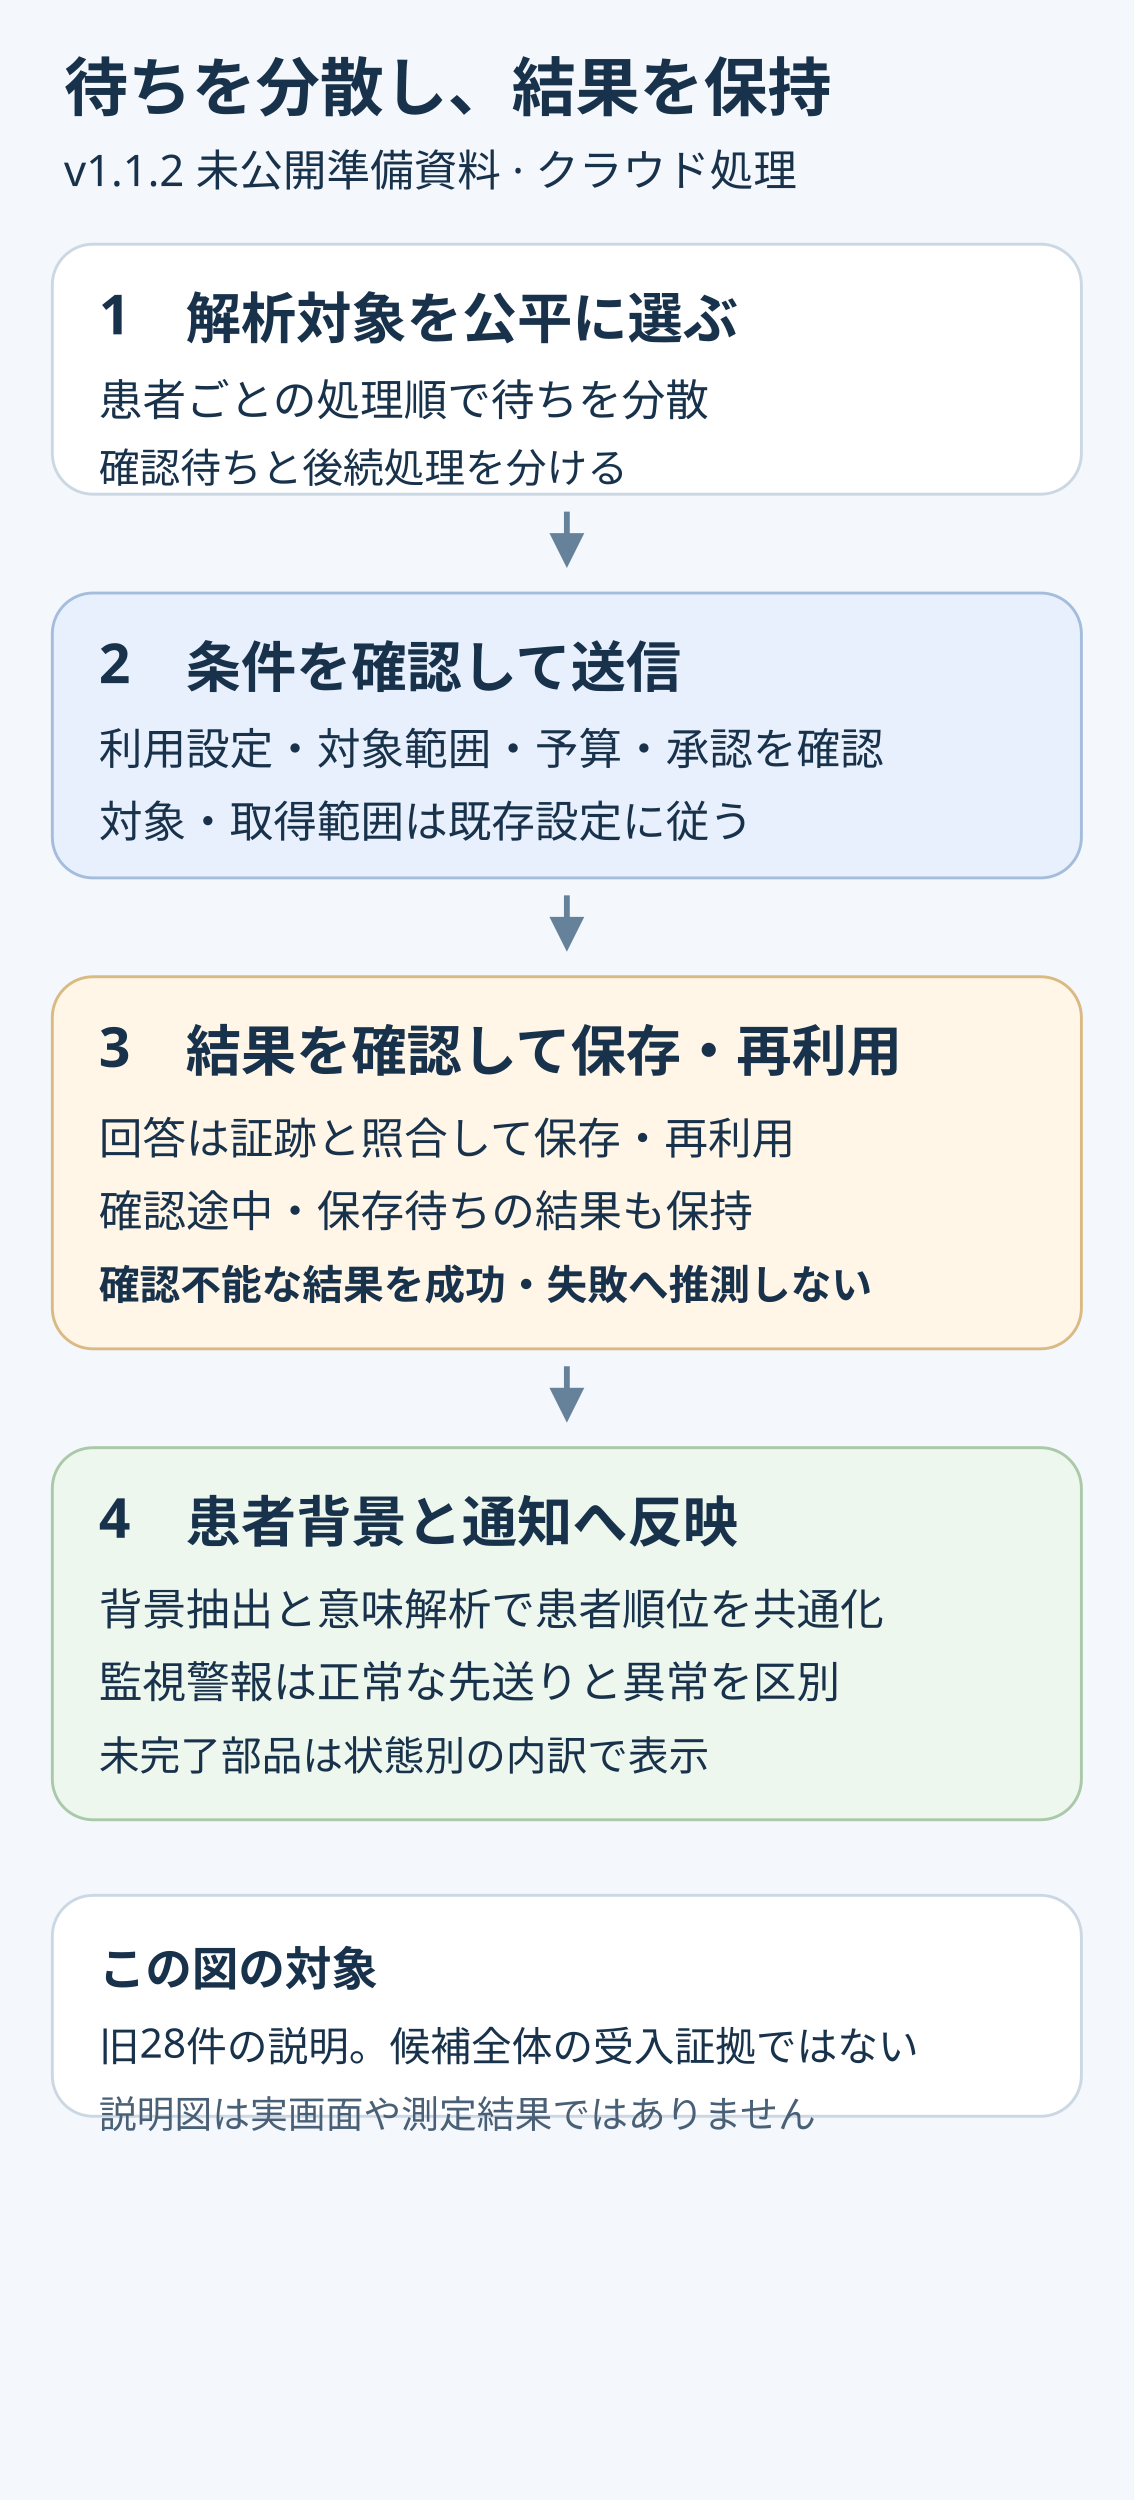
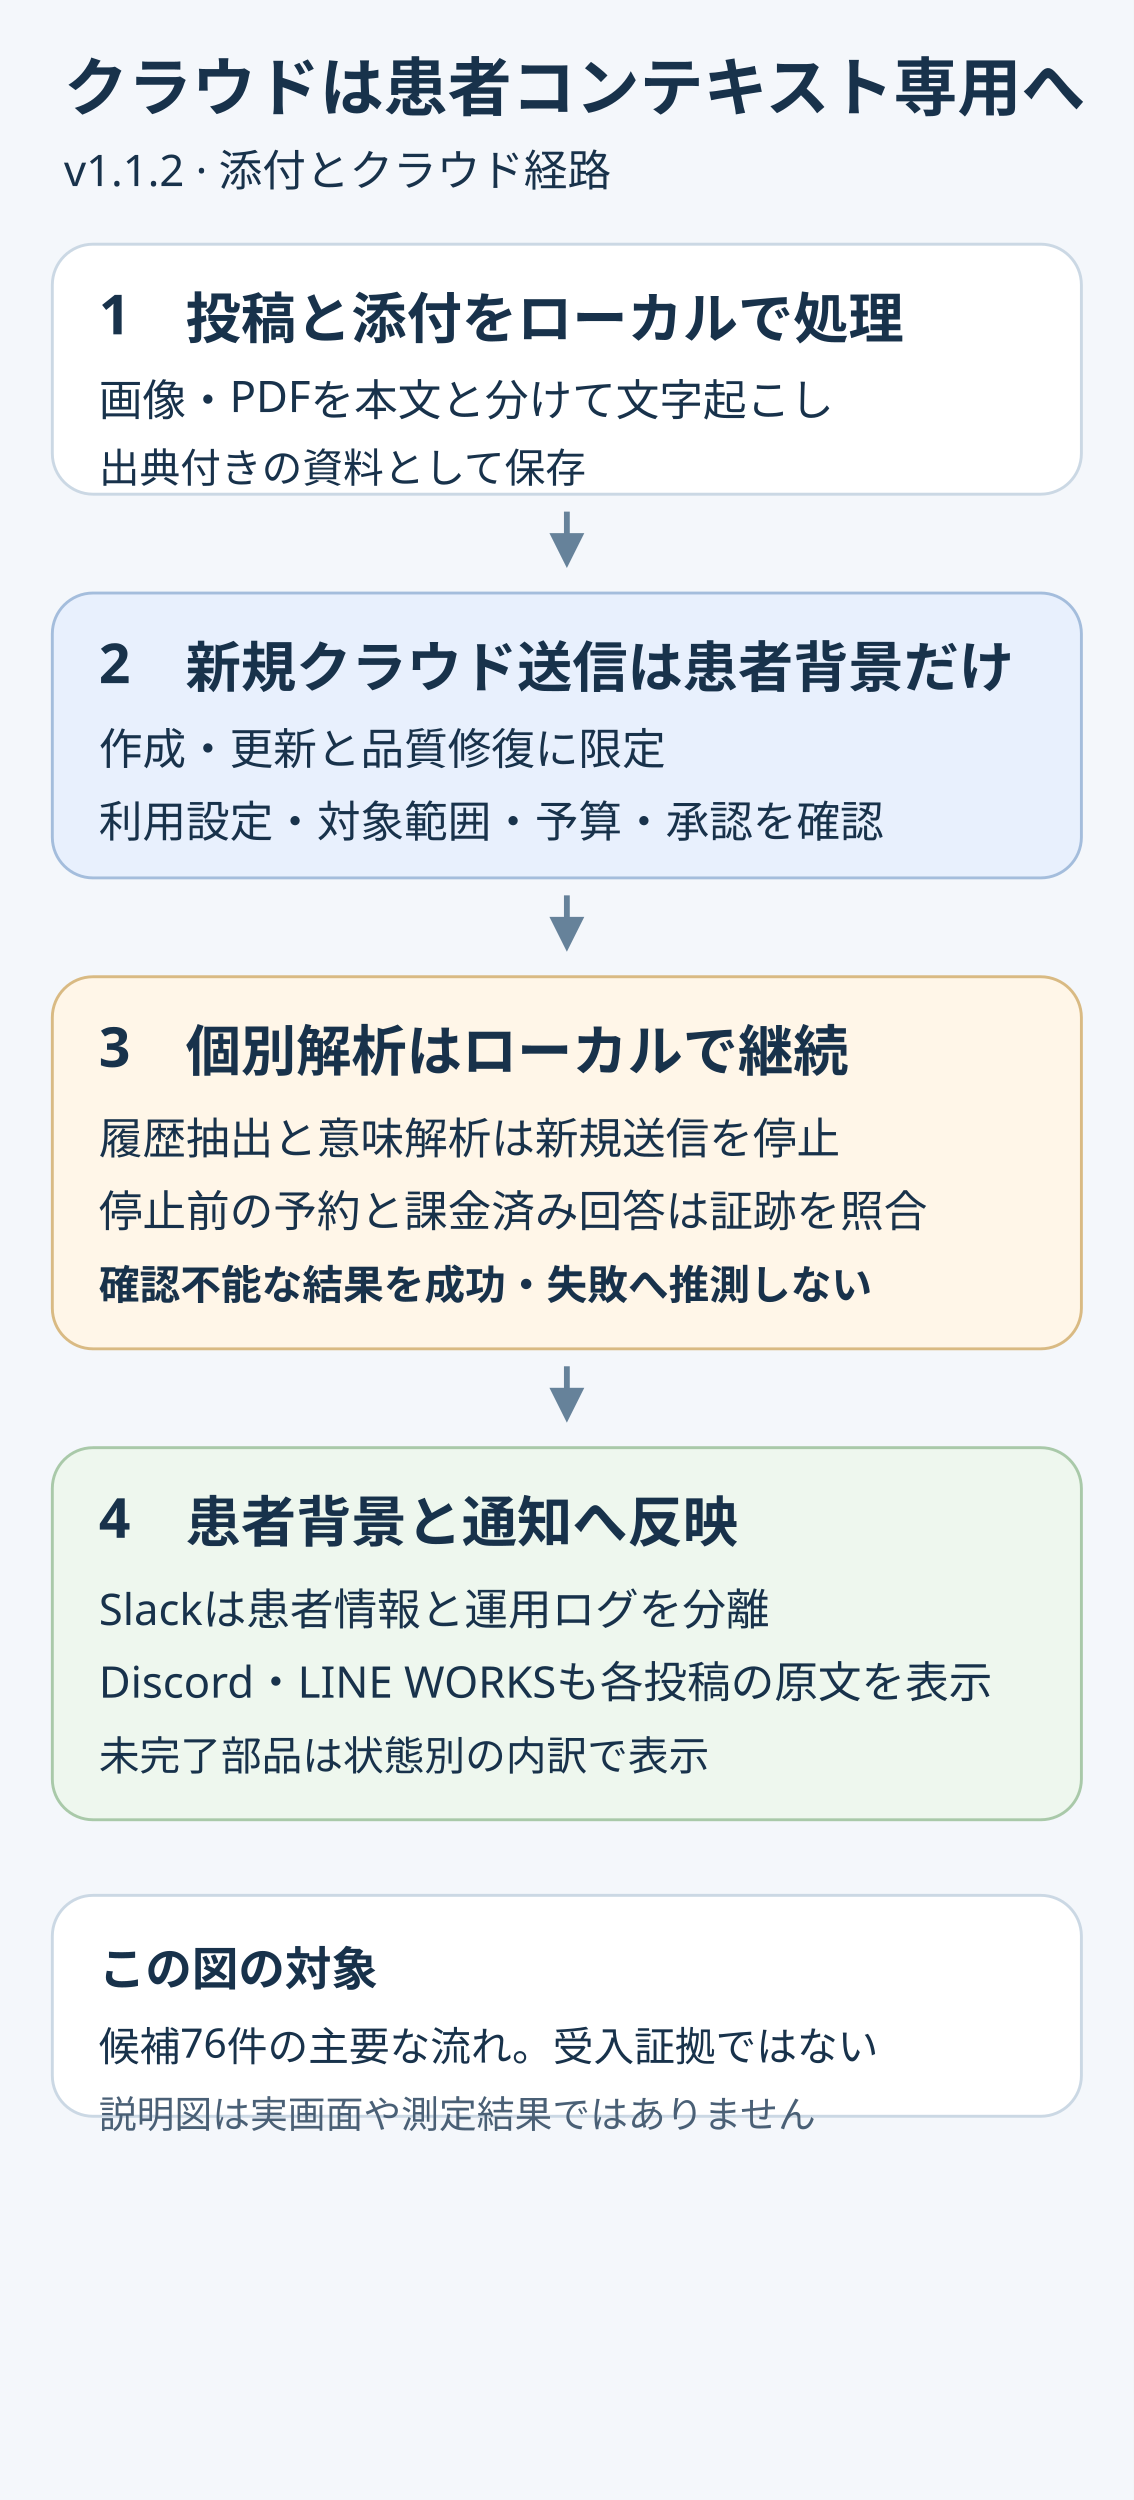
<svg xmlns="http://www.w3.org/2000/svg" width="390" height="860" viewBox="0 0 390 860" role="img" aria-labelledby="title desc">
  <defs>
    <marker id="arrow" viewBox="0 0 10 10" refX="8" refY="5" markerWidth="6" markerHeight="6" orient="auto-start-reverse">
      <path d="M0 0L10 5L0 10" fill="#66829a" />
    </marker>
  </defs>
  <rect width="390" height="860" fill="#f4f7fb" />
  <g font-family="Hiragino Kaku Gothic ProN, sans-serif" fill="#18324b">
-     <text x="22" y="38" font-size="22" font-weight="700">待ちを分散し、結果を保持</text>
-     <text x="22" y="64" font-size="15">v1.1.2 未公開準備資料 · クラウド処理</text>
+     <text x="22" y="38" font-size="22" font-weight="700">クラウドは患者コンテキスト専用へ</text>
+     <text x="22" y="64" font-size="15">v1.1.2 · 添付とクラウド経路</text>
    <rect x="18" y="84" width="354" height="86" rx="14" fill="#ffffff" stroke="#cbd8e4" />
-     <text x="34" y="115" font-size="19" font-weight="700">1　解析対象を公平に選ぶ</text>
-     <text x="34" y="143" font-size="15">患者ごとの処理順で待ちを分散</text>
-     <text x="34" y="166" font-size="14">確認待ちと後続処理を分ける</text>
+     <text x="34" y="115" font-size="19" font-weight="700">1　投稿と添付をローカルで処理</text>
+     <text x="34" y="143" font-size="15">画像・PDFを本文と分けて文字起こし</text>
+     <text x="34" y="166" font-size="14">出典付きの資料として保存</text>
    <path d="M195 176V193" stroke="#66829a" stroke-width="2" marker-end="url(#arrow)" />
    <rect x="18" y="204" width="354" height="98" rx="14" fill="#e8f0fd" stroke="#a4bddc" />
-     <text x="34" y="235" font-size="19" font-weight="700">2　条件を確認して送信</text>
-     <text x="34" y="263" font-size="15">利用設定・対象範囲・予算・承認を確認</text>
-     <text x="34" y="288" font-size="15">対象・取得範囲は既存設定に従う</text>
+     <text x="34" y="235" font-size="19" font-weight="700">2　新規クラウド送信は患者背景だけ</text>
+     <text x="34" y="263" font-size="15">作成・更新と品質修復に限定</text>
+     <text x="34" y="288" font-size="15">利用設定・対象範囲・予算・承認を確認</text>
    <path d="M195 308V325" stroke="#66829a" stroke-width="2" marker-end="url(#arrow)" />
    <rect x="18" y="336" width="354" height="128" rx="14" fill="#fff6e8" stroke="#d9ba83" />
-     <text x="34" y="367" font-size="19" font-weight="700">3　結果を確認して保存・再利用</text>
-     <text x="34" y="397" font-size="15">回答は証跡と照合して保存・再利用</text>
-     <text x="34" y="422" font-size="15">確認途中・保存待ちの結果も保持</text>
+     <text x="34" y="367" font-size="19" font-weight="700">3　個別解析はローカルで継続</text>
+     <text x="34" y="397" font-size="15">履歴抽出と意味解析は新規送信を停止</text>
+     <text x="34" y="422" font-size="15">停止前の予約と課金済み回答は証跡を照合</text>
    <text x="34" y="447" font-size="14" font-weight="700">確認不能な結果を成功・失敗へ推測しない</text>
    <path d="M195 470V487" stroke="#66829a" stroke-width="2" marker-end="url(#arrow)" />
    <rect x="18" y="498" width="354" height="128" rx="14" fill="#eef7ee" stroke="#a9c9a9" />
    <text x="34" y="529" font-size="19" font-weight="700">4　患者背景と通知へ反映</text>
-     <text x="34" y="559" font-size="15">背景抽出と意味解析で患者順位を共通化</text>
-     <text x="34" y="584" font-size="15">監視警報は正常な先送りと異常を区別</text>
+     <text x="34" y="559" font-size="15">Slackは患者情報と運用ログを分離</text>
+     <text x="34" y="584" font-size="15">Discord・LINE WORKSも各投稿の原文を表示</text>
    <text x="34" y="609" font-size="14">未完了部品は状態別の内訳で表示</text>
    <rect x="18" y="652" width="354" height="76" rx="14" fill="#ffffff" stroke="#cbd8e4" />
    <text x="34" y="683" font-size="16" font-weight="700">この図の対象</text>
-     <text x="34" y="709" font-size="14">旧28件の説明。候補全体の受入証拠ではない</text>
+     <text x="34" y="709" font-size="14">候補76件の主要な流れ。受入証拠ではない</text>
    <text x="34" y="732" font-size="13" fill="#4a6076">説明図は実画面や測定結果ではありません</text>
  </g>
</svg>
